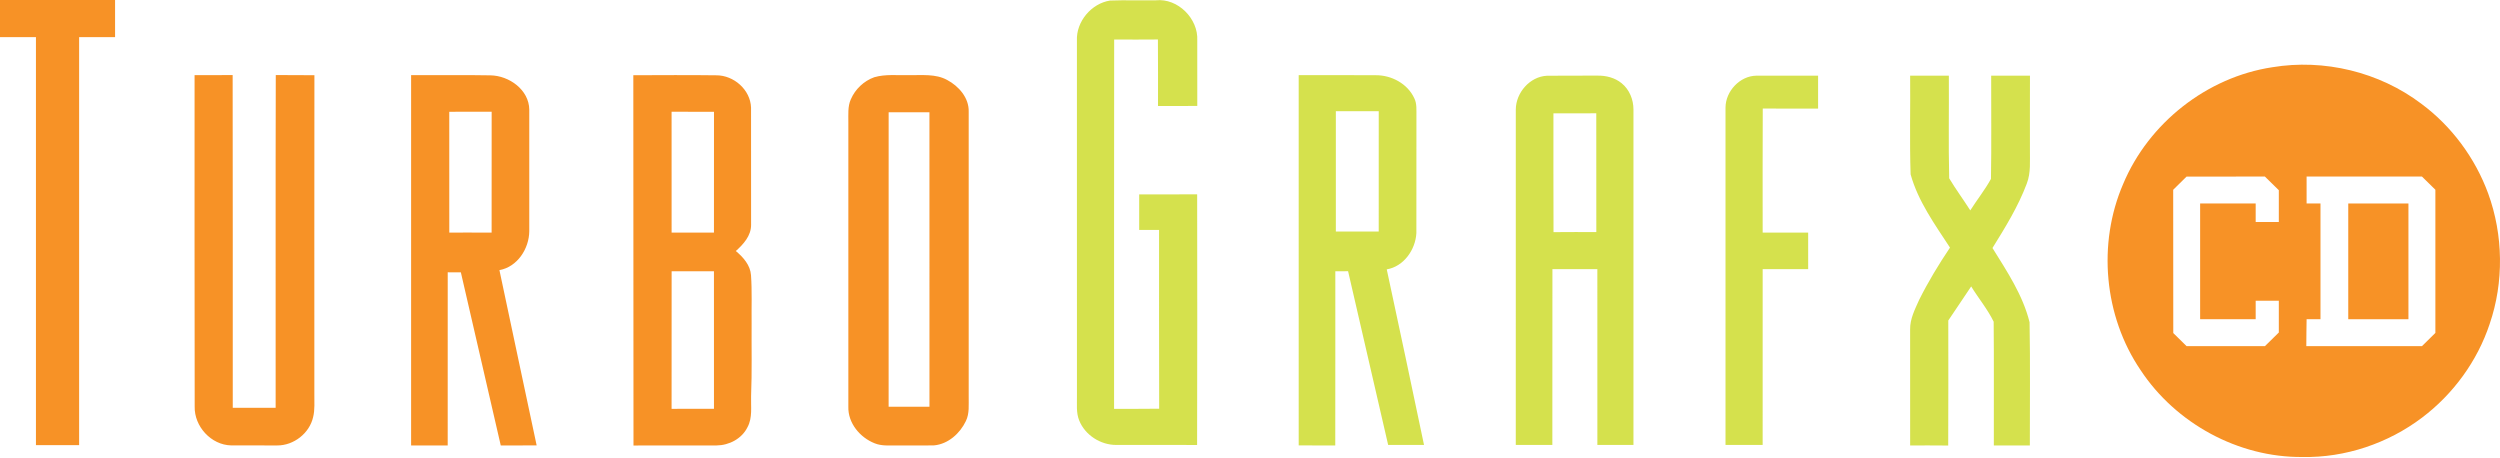
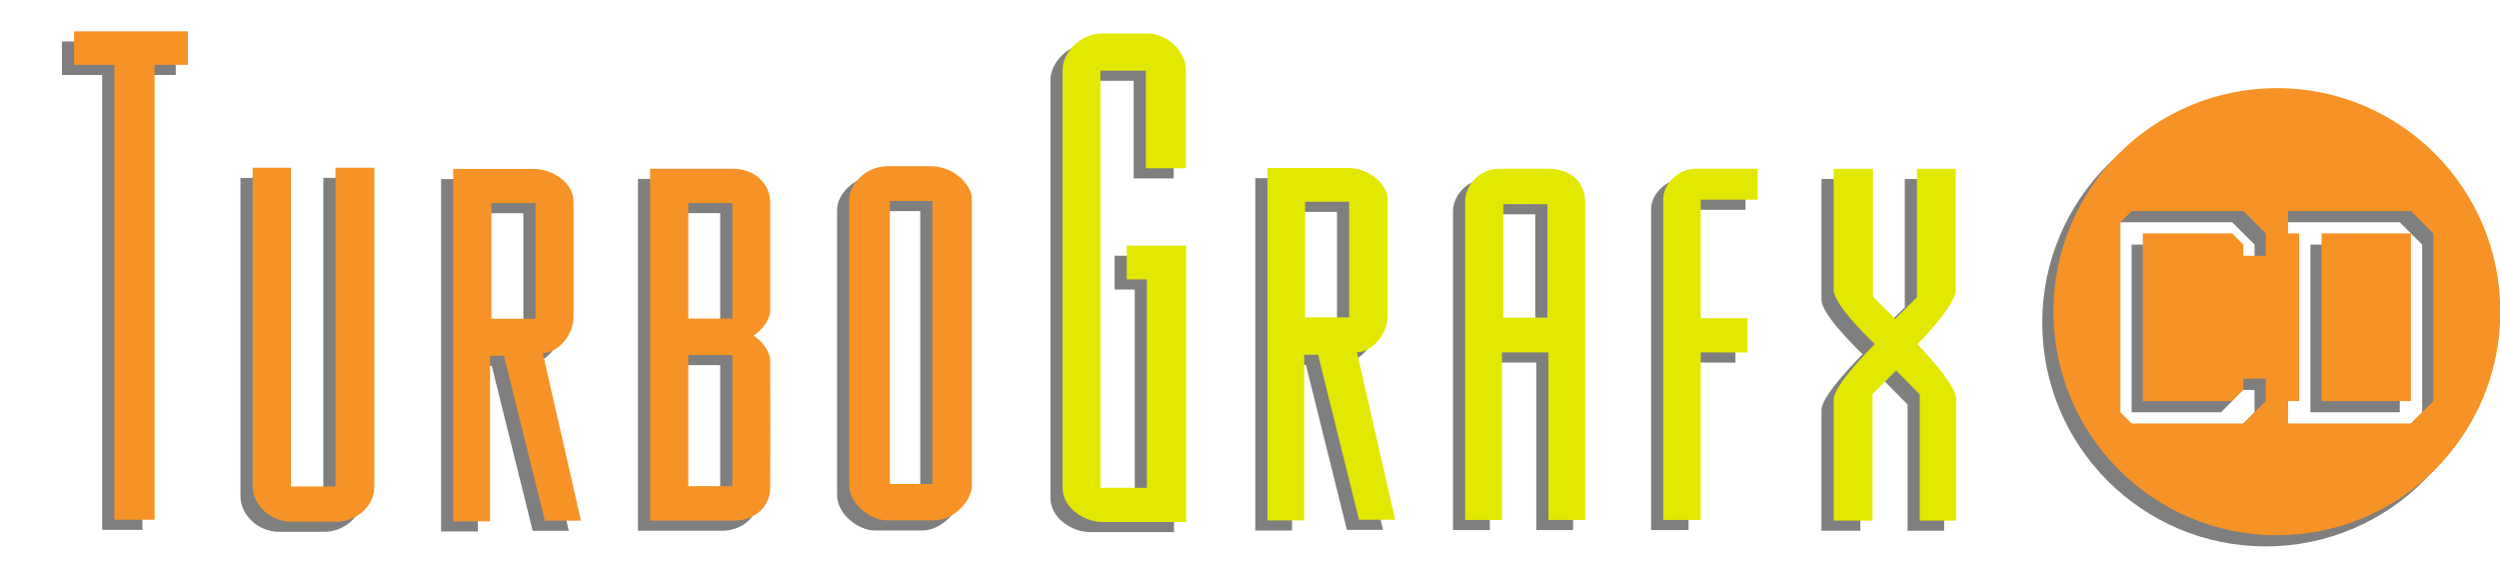
- <svg xmlns="http://www.w3.org/2000/svg" viewBox="373.5 287.587 691.322 126.382">
-   <path d="M671.299 298.801c-.226-5.253 4.003-10.263 9.17-11.062 4.218-.162 8.441.006 12.664-.069 6.08-.642 11.768 5.097 11.444 11.114-.006 6.034-.023 12.068.006 18.097-3.622.035-7.238.012-10.859.017-.017-6.133.035-12.259-.029-18.392-4.032.04-8.065.029-12.097.006-.052 34.041-.006 68.089-.023 102.13 4.154-.017 8.308.035 12.468-.035-.064-16.477-.012-32.954-.029-49.431h-5.496v-9.835c5.34-.012 10.686.023 16.031-.017.029 23.107.058 46.214-.017 69.315-7.457-.046-14.915-.006-22.372-.012-4.339.012-8.643-2.748-10.246-6.809-.856-2.123-.567-4.449-.607-6.676-.002-32.78.01-65.561-.008-98.341zm61.326 9.569c7.087.006 14.18-.035 21.267.017 4.368-.052 8.834 2.326 10.697 6.364.764 1.522.566 3.263.596 4.906-.029 10.796 0 21.591-.017 32.387-.237 4.576-3.477 9.239-8.192 10.032 3.5 16.165 6.896 32.352 10.304 48.54-3.309.006-6.613.006-9.916.006-3.68-16.02-7.394-32.022-11.079-48.036-1.18.012-2.355.017-3.529.023-.012 16.055.017 32.109-.017 48.164-3.373-.017-6.746.006-10.112-.017.015-34.129.004-68.258-.002-102.386zm10.275 9.974v33.266c3.951.006 7.903-.006 11.854.006.017-11.091.006-22.181.006-33.272H742.9zm49.761-.474c.023-4.651 3.894-9.118 8.626-9.338 4.646-.064 9.291.006 13.937-.035 2.372-.04 4.837.567 6.7 2.1 2.152 1.736 3.28 4.53 3.275 7.272-.006 30.917 0 61.835 0 92.752h-9.98c-.006-16.199.006-32.404-.006-48.603-4.142.006-8.285.012-12.421-.006-.029 16.205.006 32.41-.023 48.615-3.373-.012-6.74-.006-10.113-.006.005-30.916-.013-61.834.005-92.751zm10.408 1.053c.017 10.952-.035 21.904.023 32.855 3.946-.046 7.891-.017 11.837-.023-.006-10.946.012-21.892-.012-32.838-3.951.012-7.897 0-11.848.006zm47.585-1.62c.035-4.49 3.963-8.719 8.51-8.788 5.699-.023 11.392.006 17.09-.006v9.112c-5.103-.012-10.206.023-15.302-.023-.064 11.438-.017 22.87-.023 34.308 4.189-.012 8.383-.006 12.578-.006 0 3.373-.012 6.746.006 10.119-4.194.012-8.389.006-12.583 0-.017 16.199 0 32.404-.006 48.603h-10.269c.005-31.108-.001-62.217-.001-93.319zm51.056-8.794h10.703c.064 9.459-.133 18.93.093 28.383 1.817 3.032 3.934 5.884 5.832 8.875 1.863-2.927 4.044-5.664 5.722-8.707.162-9.505.035-19.028.058-28.54 3.575-.017 7.151-.023 10.726 0-.035 6.798-.006 13.596-.012 20.394-.041 3.159.301 6.422-.868 9.442-2.372 6.323-5.942 12.103-9.488 17.813 4.032 6.48 8.406 13.04 10.258 20.527.214 11.351.058 22.725.075 34.082-3.321-.023-6.636-.006-9.957-.012-.035-11.409.069-22.818-.046-34.221-1.678-3.454-4.206-6.474-6.219-9.754-2.071 3.17-4.247 6.266-6.329 9.424-.006 11.525.052 23.049-.023 34.574-3.512-.052-7.018-.012-10.524-.023-.006-10.703.012-21.406-.006-32.109-.046-2.904 1.342-5.56 2.494-8.146 2.494-5.01 5.409-9.806 8.528-14.452-4.177-6.404-8.823-12.803-10.888-20.261-.302-9.082-.042-18.194-.129-27.289z" fill="#d5e14d" />
-   <g fill="#f79226">
-     <path d="M1039.502 343.858h-16.641v32.002h16.641v-32.002z" />
-     <path d="M1061.961 377.182c3.975-11.611 3.778-24.565-.405-36.084-3.616-9.824-10.084-18.6-18.502-24.831-11.611-8.782-26.862-12.468-41.21-10.084-18.074 2.742-34.174 15.424-41.227 32.271-7.139 16.523-5.317 36.57 4.813 51.473 9.725 14.753 27.064 24.195 44.773 24.033 11.831.231 23.639-3.761 33.063-10.882 8.623-6.509 15.287-15.633 18.695-25.896zm-83.813-40.762 21.658-.012c1.331 1.331 2.51 2.432 3.854 3.776v8.794h-6.4a336.087 336.087 0 0 1 0-5.12h-15.361v32.002h15.361a336.087 336.087 0 0 1 0-5.12h6.4v8.794c-1.344 1.344-2.5 2.419-3.832 3.763h-21.68l-3.674-3.61-.025-39.619 3.699-3.648zm33.192 7.438v-7.45h31.9l3.712 3.648v39.593l-3.699 3.648h-31.992c-.012-2.56.067-4.877.08-7.437h3.84v-32.002h-3.841z" />
+ <svg xmlns="http://www.w3.org/2000/svg" width="580" height="130" viewBox="-7.371 -3.275 580 130" xml:space="preserve">
+   <g opacity=".5">
+     <path d="M7 6.352h26.421v7.776h-7.733v105.529h-9.346V14.128H7zM57.354 111.934h10.313V37.997h9.02v73.937c0 4.784-4.349 8.175-8.806 8.175H57.354c-4.71 0-8.914-3.833-8.914-8.271v-73.84h8.914v73.936zM251.322 56.057h13.776v64.123h-19.412c-4.151 0-9.264-3.177-9.264-7.997V15.25c0-4.072 4.267-8.409 9.06-8.409h10.594c4.698 0 8.961 4.296 8.961 8.313v22.963h-9.285V15.474h-10.55v96.781h10.794V63.902h-4.675v-7.845zM384.532 80.826v38.868h-8.697V45.253c0-3.362 3.343-7.026 7.571-7.026h14.339v7.175h-13.213v27.502h10.877v7.957l-10.877-.035zM415.385 38.247h9.129v29.65l5.154 5.183 5.047-5.039V38.247h9.019v28.208c0 3.445-8.91 12.52-8.91 12.52s9.021 9.071 9.021 12.746v28.137h-8.484V90.564l-5.478-5.538-5.478 5.465v29.369h-9.02V91.79c0-3.452 9.554-12.885 9.554-12.885s-9.554-8.975-9.554-12.591V38.247zM115.781 81.011c3.061 0 7.13-3.659 7.13-8.556V45.699c0-3.85-4.392-7.434-9.386-7.434H94.999v81.757h8.54v-38.41h3.222l9.504 38.265h8.377l-8.861-38.866zm-1.69-7.993H103.86V46.186h10.231v26.832zM304.748 80.797c3.061 0 7.133-3.666 7.133-8.56V45.483c0-3.848-4.394-7.437-9.387-7.437h-18.525v81.762h8.532V81.392h3.227l9.506 38.265h8.376l-8.862-38.86zm-1.814-8.088H292.71V45.884h10.224v26.825zM168.56 82.937c-.039-3.663-3.864-5.98-3.864-5.98s3.864-2.501 3.864-5.979V46.02c0-4.712-4.147-7.777-8.375-7.777h-19.494v81.615h19.494c3.947 0 8.375-2.466 8.375-7.773 0 .001.044-25.487 0-29.148zm-8.779 28.925h-10.228v-30.42h10.228v30.42zm0-38.866h-10.228V46.167h10.228v26.829zM205.894 37.642H195.745c-5.115 0-8.84 4.372-8.84 7.7v66.281c0 4.285 4.772 8.169 8.801 8.169h11.035c4.309 0 8.618-4.45 8.618-7.998V45.116c0-2.99-4.069-7.474-9.465-7.474zm.322 73.725h-9.881V45.715h9.881v65.652zM349.189 38.226h-11.271c-5.076 0-8.056 4.184-8.056 7.473v73.996h8.537V80.826h10.792v38.868h8.538V46.146c0-4.882-3.378-7.92-8.54-7.92zm-.243 34.53H338.72V46.449h10.226v26.307z" />
  </g>
-   <path d="M427.305 308.364c3.512-.012 7.018.023 10.53-.023.069 30.669.006 61.343.029 92.012h11.86c.023-30.674-.046-61.343.035-92.017 3.564.064 7.122 0 10.686.046-.04 29.396-.012 58.792-.017 88.187-.04 2.117.185 4.287-.341 6.364-1.007 4.466-5.357 7.851-9.922 7.833-4.241 0-8.487.017-12.728-.012-5.542-.104-10.246-5.247-10.101-10.749-.072-30.546-.014-61.094-.031-91.641zm59.879 0c7.301.04 14.614-.081 21.915.058 5.172.069 10.709 3.986 10.761 9.505.017 11.189.017 22.384 0 33.573-.04 4.842-3.275 9.887-8.256 10.784 3.448 16.159 6.838 32.323 10.298 48.476-3.309.012-6.619.006-9.928.006-3.662-15.962-7.376-31.907-11.033-47.869-1.209-.006-2.424-.006-3.633-.012-.006 15.962.006 31.924-.006 47.88h-10.119l.001-102.401zm10.552 10.131c.012 11.137 0 22.268.006 33.405 3.899.006 7.799-.017 11.704.017.029-11.143.006-22.285.012-33.428-3.911.006-7.816-.006-11.722.006zm50.895-10.107c7.654-.017 15.308-.081 22.957.023 4.848-.012 9.424 4.004 9.598 8.927.029 10.801 0 21.609.012 32.416.029 3.003-2.117 5.375-4.223 7.249 2.036 1.695 4.009 3.899 4.2 6.676.312 4.403.11 8.823.168 13.237-.052 6.74.127 13.486-.145 20.226-.093 2.864.44 5.93-.989 8.568-1.545 3.188-5.097 5.028-8.557 5.056-7.66.017-15.314-.029-22.974.017-.07-34.133.022-68.267-.047-102.395zm10.581 10.101c0 11.137-.006 22.28.006 33.417 3.905-.012 7.805 0 11.71-.006.006-11.137-.012-22.268.012-33.399-3.911-.024-7.817-.006-11.728-.012zm.012 44.102c-.029 12.682-.006 25.369-.012 38.051 3.905-.006 7.816.012 11.721-.006-.017-12.682 0-25.358-.006-38.033-3.898-.006-7.804.011-11.703-.012zm56.055-53.654c3.113-.897 6.393-.486 9.592-.573 3.523.069 7.33-.434 10.553 1.342 3.205 1.701 6.052 4.941 5.947 8.753-.012 26.249-.006 52.497 0 78.746-.04 2.285.266 4.709-.787 6.833-1.631 3.413-4.877 6.329-8.748 6.705-3.471.081-6.943-.017-10.408.029-2.031-.017-4.142.185-6.063-.602-4.061-1.597-7.405-5.6-7.272-10.107.006-26.22.012-52.445 0-78.67.023-2.112-.208-4.339.677-6.323 1.204-2.812 3.616-5.109 6.509-6.133zm3.957 9.697c-.006 27.139.006 54.285-.006 81.424 3.761.012 7.527.012 11.293 0-.012-27.145 0-54.285-.006-81.424h-11.281zm-235.797-20.777H373.5v-10.27h31.82v10.27h-9.939v112.816h-11.942z" fill="#f79226" />
+   <path fill="#F79226" d="M9.822 4h26.421v7.774H28.51v105.532h-9.345V11.774H9.822zM60.177 109.581H70.49V35.646h9.021v73.936c0 4.785-4.349 8.175-8.807 8.175H60.177c-4.711 0-8.914-3.833-8.914-8.27V35.646h8.914v73.935z" />
+   <path fill="#E3E800" d="M254.144 53.704h13.777v64.124h-19.412c-4.151 0-9.264-3.178-9.264-7.998V12.897c0-4.071 4.267-8.409 9.06-8.409h10.593c4.698 0 8.962 4.298 8.962 8.314v22.965h-9.285V13.122h-10.55v96.78h10.794V61.551h-4.675v-7.847zM387.354 78.475v38.868h-8.697V42.9c0-3.362 3.343-7.026 7.571-7.026h14.339v7.175h-13.213v27.503h10.877v7.957l-10.877-.034zM418.206 35.894h9.13v29.65l5.155 5.183 5.046-5.038V35.894h9.02v28.21c0 3.445-8.91 12.521-8.91 12.521s9.019 9.07 9.019 12.746v28.137h-8.483V88.213l-5.478-5.539-5.478 5.467v29.368h-9.021V89.438c0-3.452 9.556-12.885 9.556-12.885s-9.556-8.975-9.556-12.59V35.894z" />
+   <path fill="#F79226" d="M118.604 78.658c3.061 0 7.129-3.659 7.129-8.555V43.347c0-3.849-4.39-7.435-9.385-7.435H97.821v81.758h8.54V79.26h3.223l9.504 38.266h8.377l-8.861-38.868zm-1.691-7.993h-10.231V43.834h10.231v26.831z" />
+   <path fill="#E3E800" d="M307.57 78.445c3.062 0 7.133-3.666 7.133-8.561V43.131c0-3.85-4.393-7.437-9.385-7.437h-18.526v81.761h8.533V79.039h3.226l9.506 38.266h8.376l-8.863-38.86zm-1.813-8.088h-10.225V43.529h10.225v26.828z" />
+   <path fill="#F79226" d="M171.383 80.584c-.04-3.663-3.864-5.98-3.864-5.98s3.864-2.501 3.864-5.979V43.667c0-4.712-4.146-7.775-8.375-7.775h-19.494v81.616h19.494c3.947 0 8.375-2.467 8.375-7.775 0 0 .043-25.488 0-29.149zm-8.779 28.927h-10.229V79.09h10.229v30.421zm0-38.866h-10.229V43.816h10.229v26.829zM208.717 35.288h-10.15c-5.116 0-8.84 4.374-8.84 7.7v66.282c0 4.285 4.772 8.171 8.801 8.171h11.035c4.309 0 8.619-4.45 8.619-7.997v-66.68c0-2.988-4.07-7.476-9.465-7.476zm.322 73.728h-9.881V43.363h9.881v65.653z" />
+   <path fill="#E3E800" d="M352.013 35.874h-11.271c-5.078 0-8.058 4.184-8.058 7.474v73.996h8.537V78.475h10.793v38.868h8.538V43.794c0-4.881-3.378-7.92-8.539-7.92zm-.245 34.53h-10.223V44.097h10.223v26.307z" />
+   <path d="M528.855 92.37h20.746V53.472h-20.746V92.37zm-10.373-72.606c-28.642 0-51.862 23.218-51.862 51.861 0 28.643 23.221 51.863 51.862 51.863 28.644 0 51.863-23.221 51.863-51.863.001-28.643-23.219-51.861-51.863-51.861zm-2.591 38.896h-5.188v-2.593l-2.593-2.595h-20.745V92.37h20.745l2.593-2.594v-2.592h5.188v5.186l-5.188 5.186h-25.932l-2.592-2.592V50.88l2.592-2.594h25.932l5.188 5.186v5.188zm38.896 33.71-5.186 5.186h-28.525V92.37h2.592V53.472h-2.592v-5.186h28.525l5.186 5.186V92.37z" opacity=".5" />
+   <path fill="#F79226" d="M521.076 17.169c-28.644 0-51.863 23.22-51.863 51.863 0 28.644 23.22 51.863 51.863 51.863s51.862-23.22 51.862-51.863c0-28.642-23.219-51.863-51.862-51.863zm-2.594 38.898h-5.187v-2.595l-2.593-2.592h-20.746v38.896h20.746l2.593-2.592V84.59h5.187v5.186l-5.187 5.188h-25.931l-2.594-2.594V48.287l2.594-2.594h25.931l5.187 5.188v5.186zm38.897 33.709-5.185 5.188h-28.526v-5.188h2.595V50.88h-2.595v-5.188h28.526l5.185 5.188v38.896zm-25.931 0h20.746V50.88h-20.746v38.896z" />
</svg>
